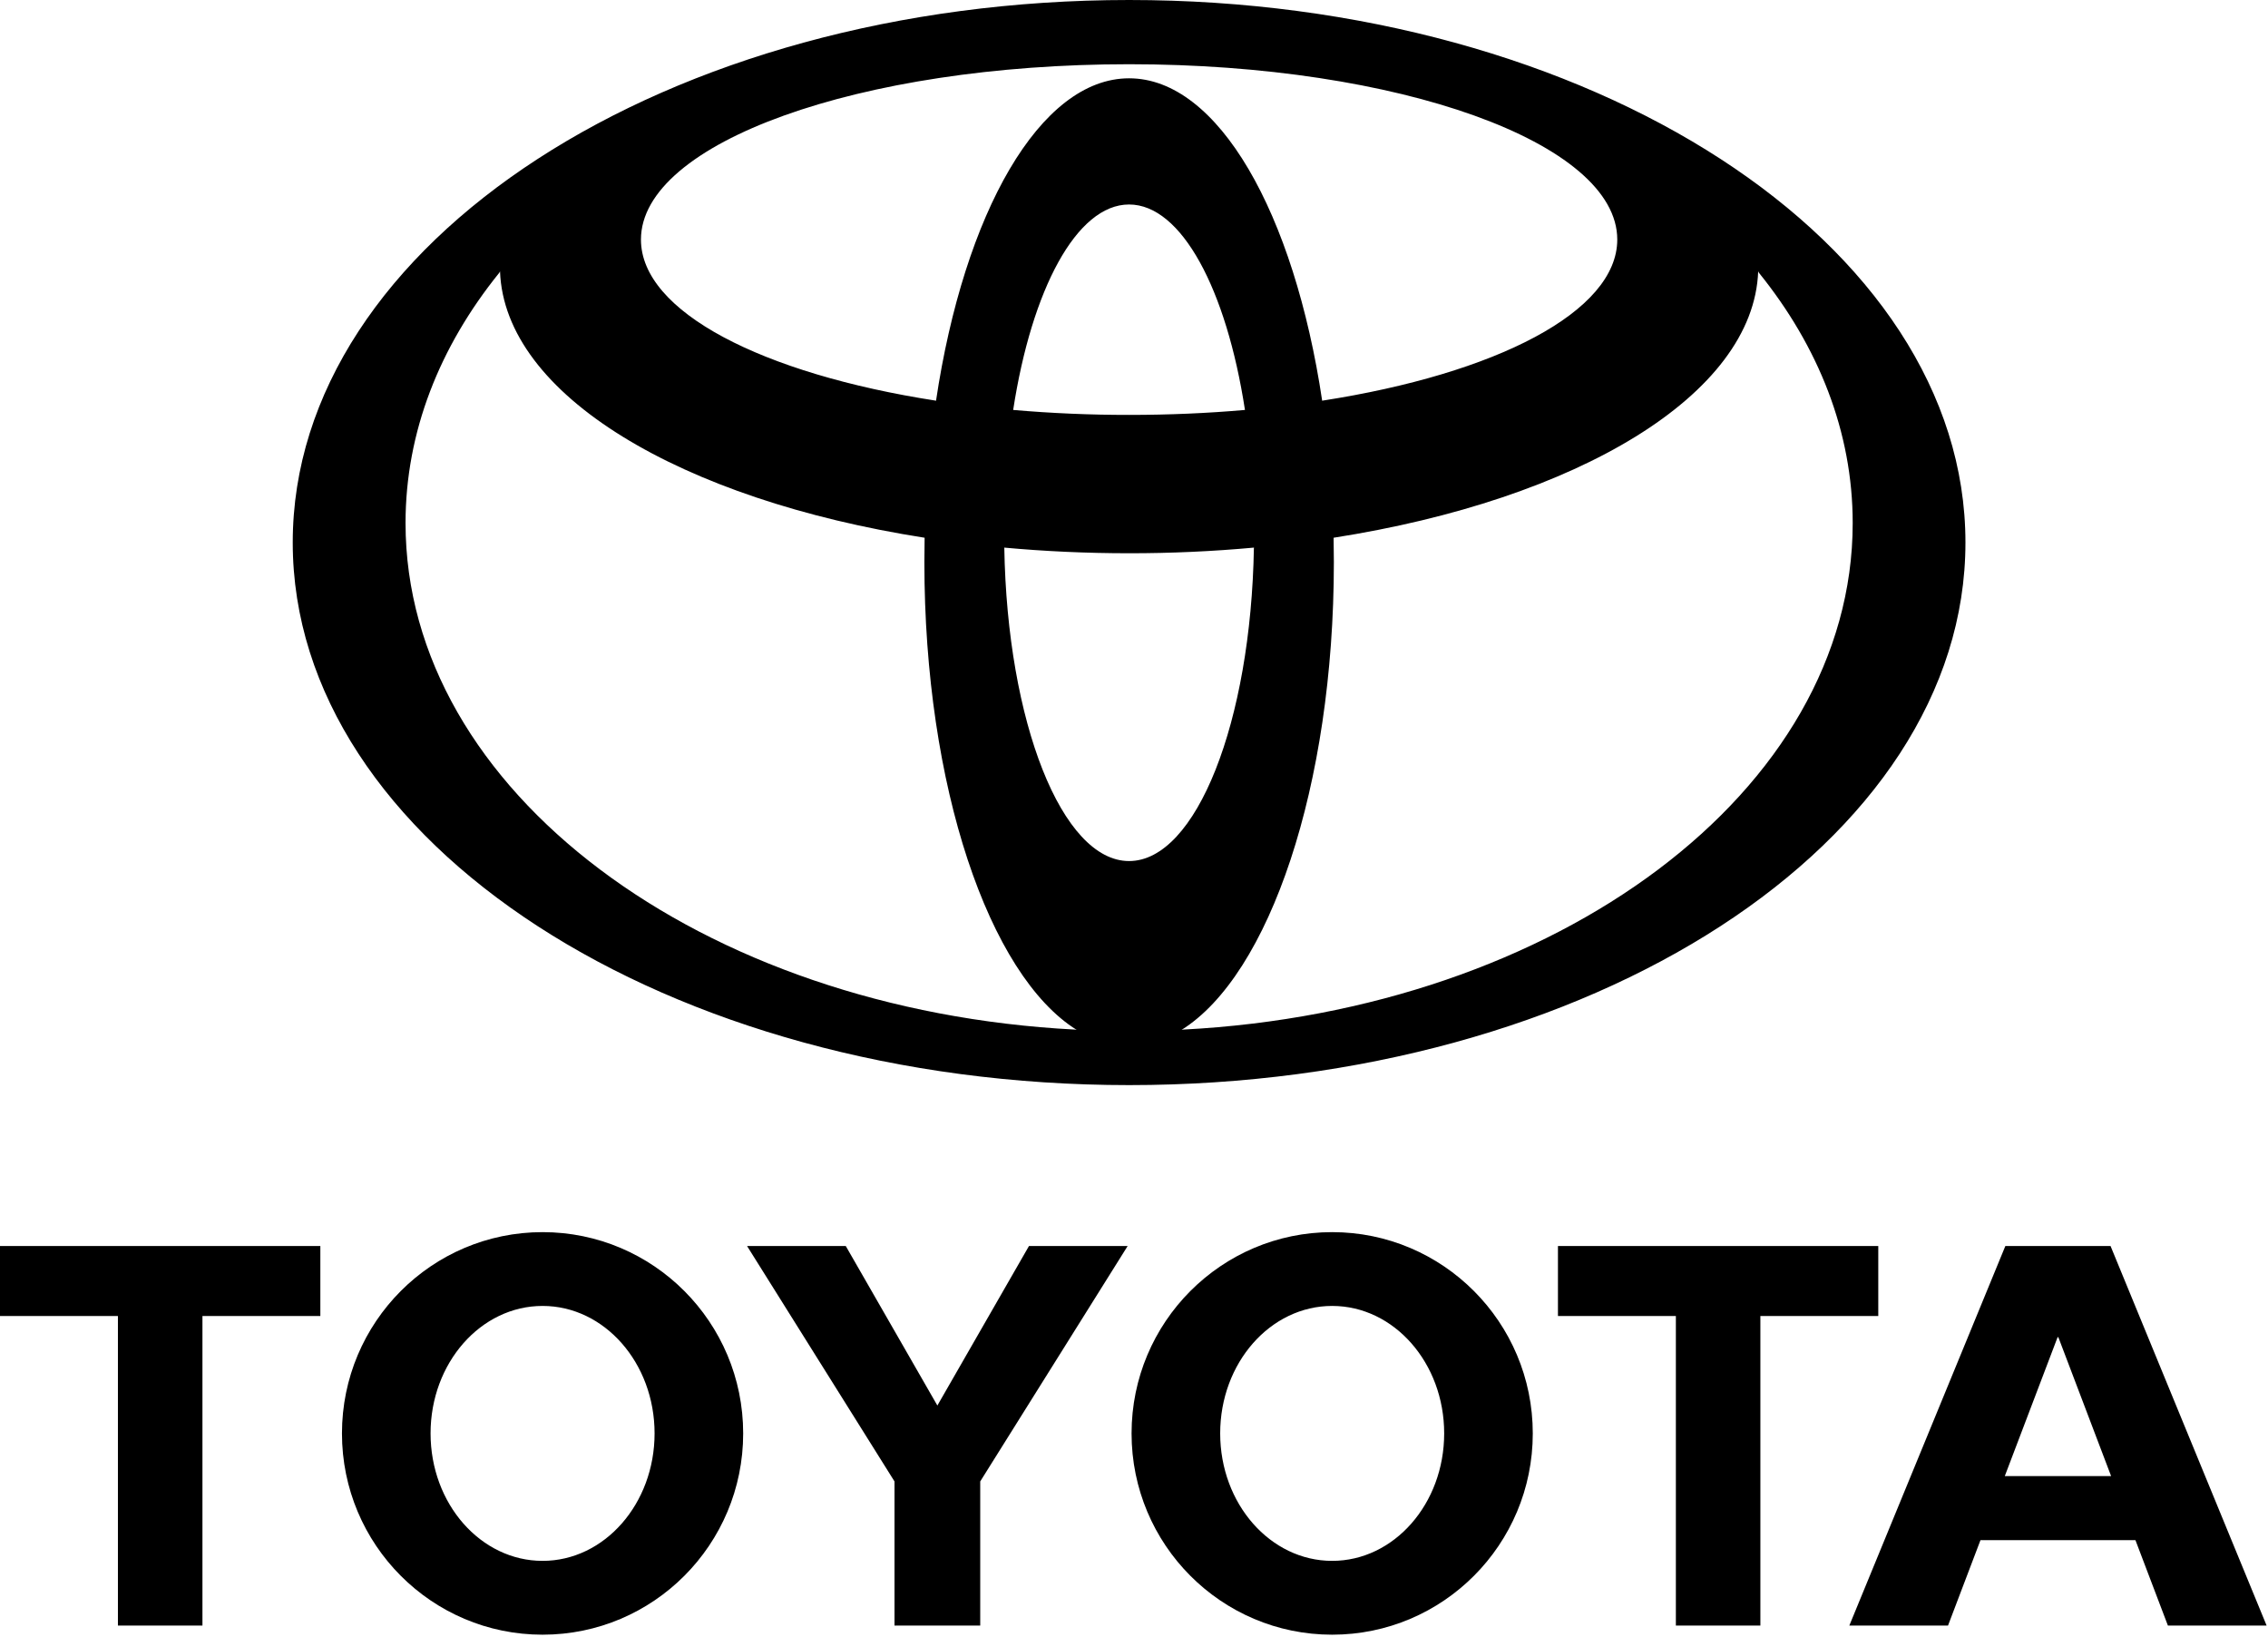
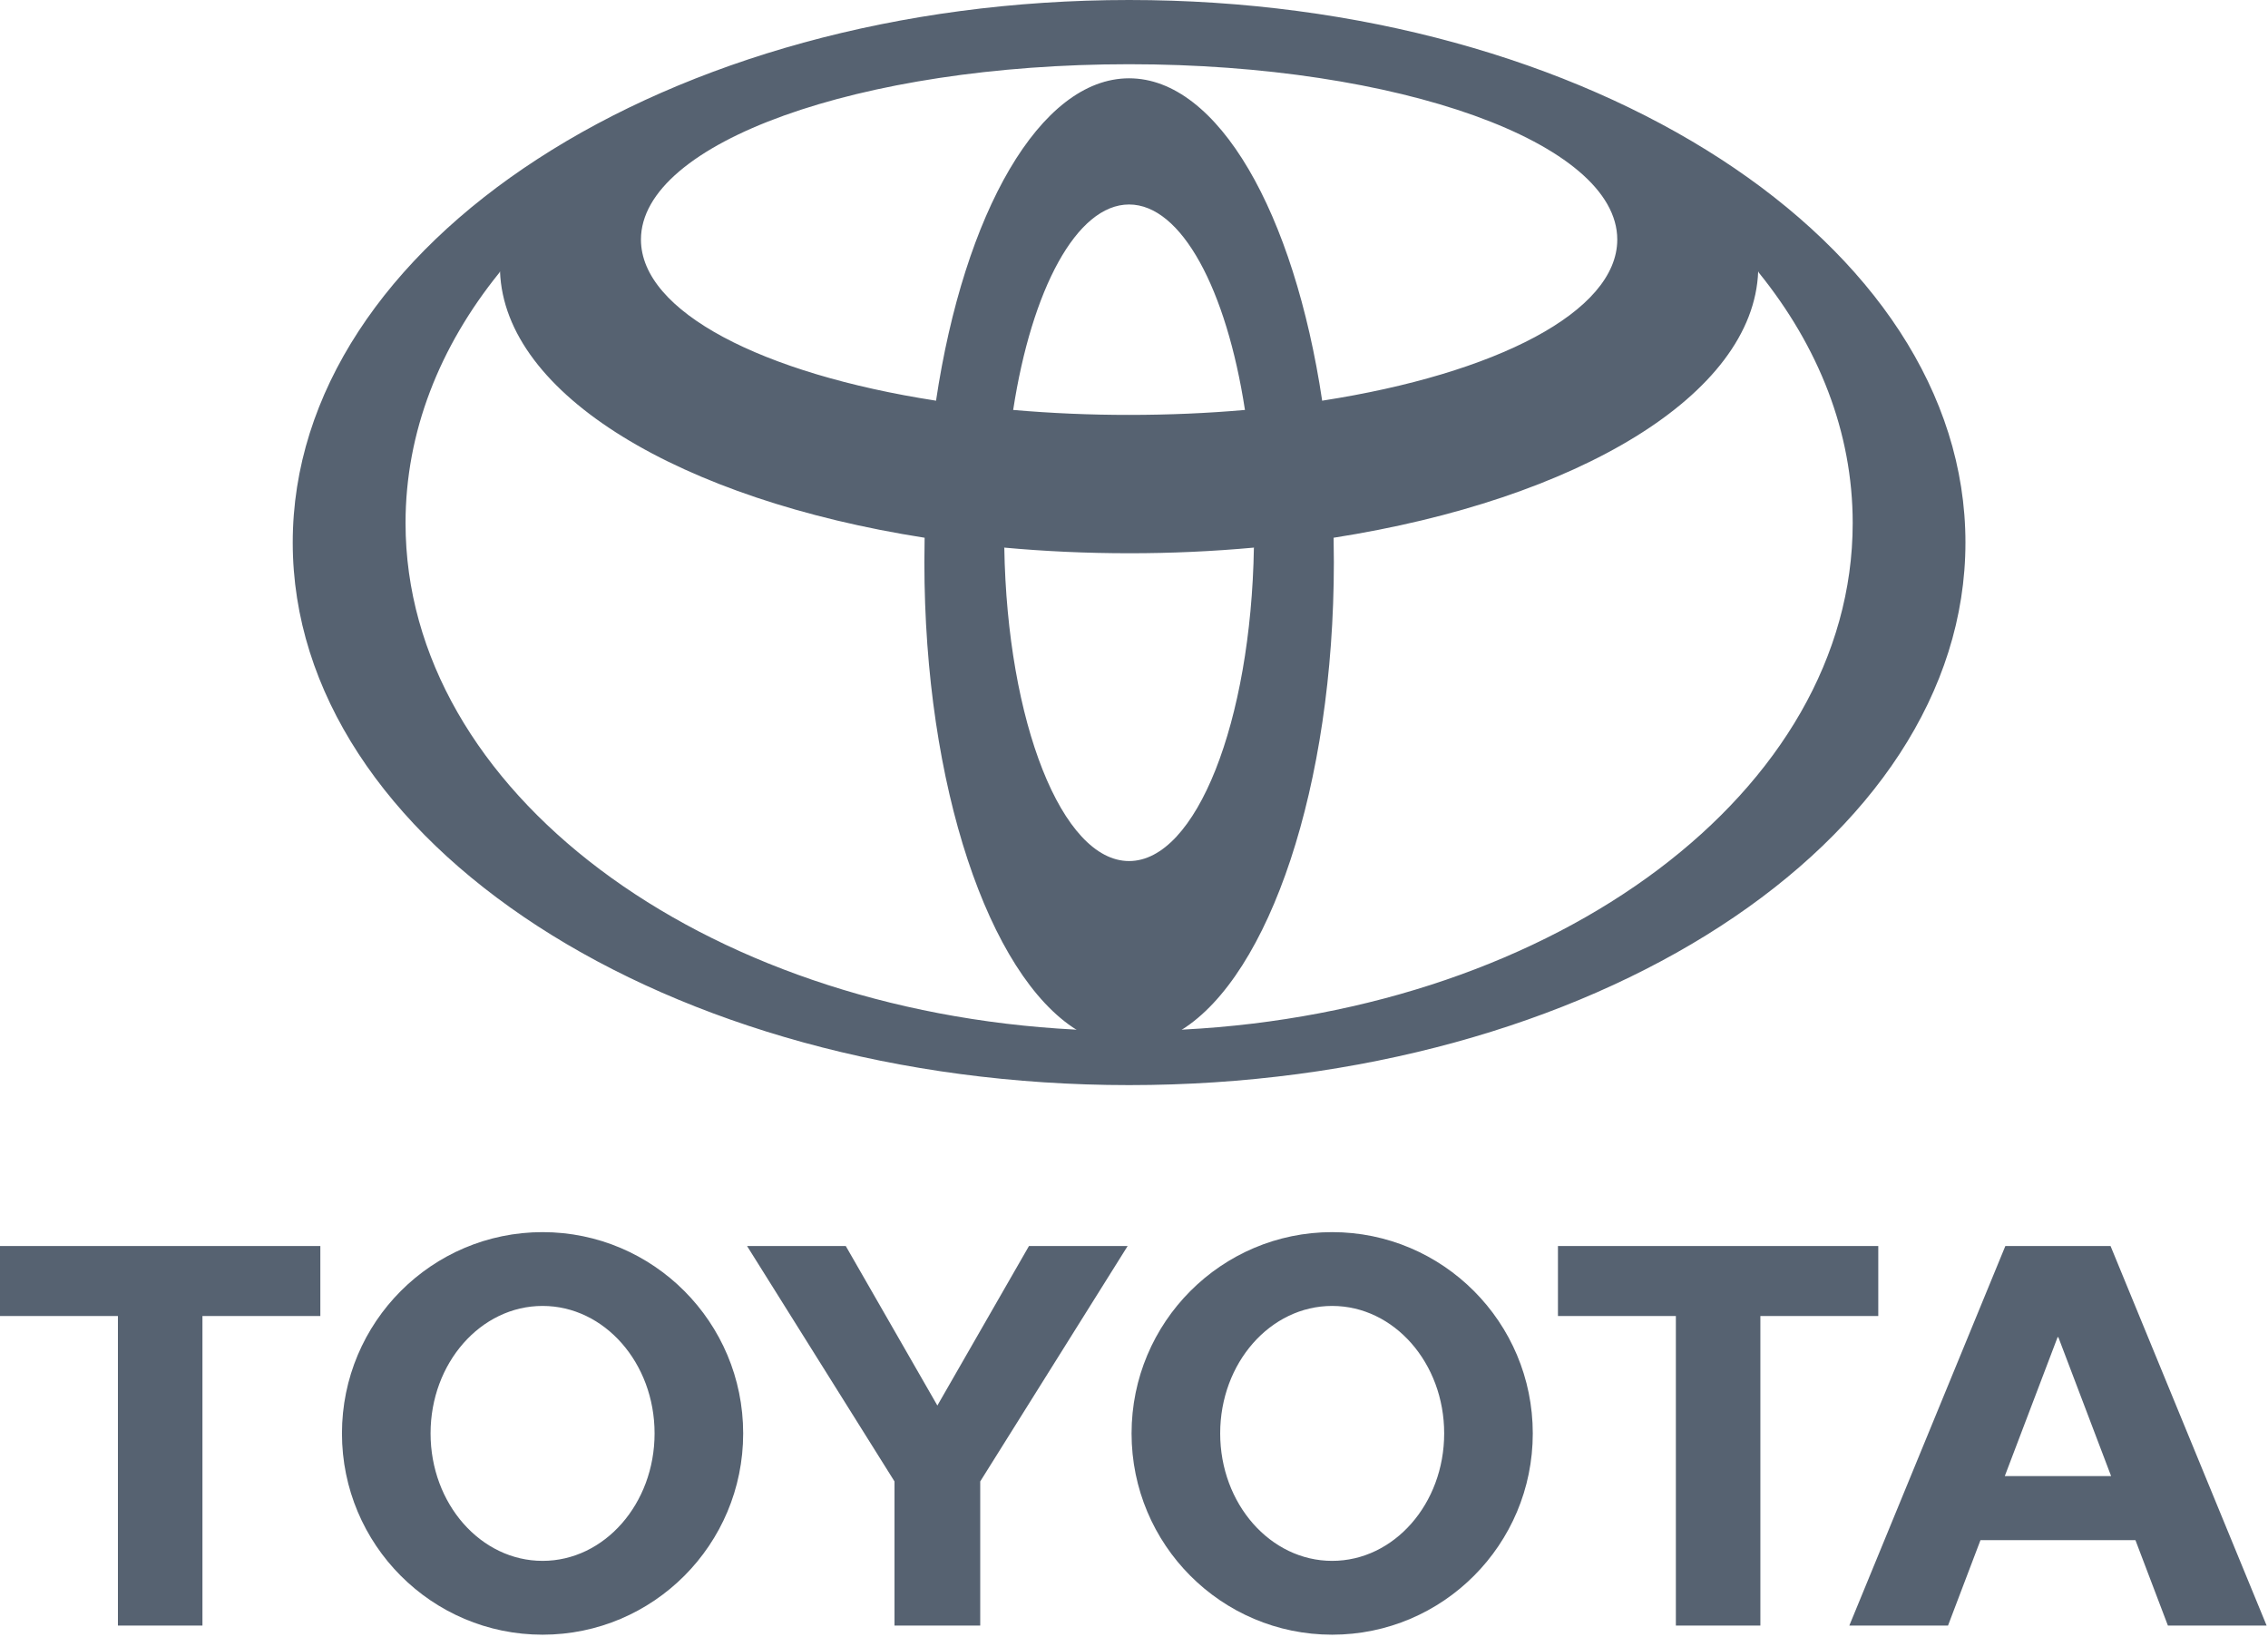
<svg xmlns="http://www.w3.org/2000/svg" id="toyota" viewBox="0 0 122 88" width="122" height="88" fill="none">
-   <path fill-rule="evenodd" d="M57.917 55.386c-4.718-2.942-8.193-13.095-8.193-25.157l.013-1.315.006.006c-13.122-2.053-22.603-7.678-22.846-14.329l-.039.077c-3.211 3.972-5.043 8.565-5.043 13.459 0 14.4 15.878 26.2 36.018 27.243l.085.016h0zM15.747 29.177C15.747 13.064 35.889 0 60.736 0s44.989 13.064 44.989 29.177-20.142 29.178-44.989 29.178S15.747 45.29 15.747 29.177h0zM60.736 4.211c4.797 0 8.877 7.244 10.388 17.351l.006-.015c9.332-1.446 15.866-4.782 15.866-8.664 0-5.21-11.758-9.429-26.259-9.429s-26.259 4.219-26.259 9.429c0 3.882 6.533 7.218 15.865 8.664l.006.015C51.86 11.455 55.941 4.211 60.736 4.211h0zM63.64 55.37c20.14-1.043 36.02-12.843 36.02-27.243 0-4.893-1.835-9.486-5.045-13.459l-.039-.077c-.243 6.651-9.721 12.276-22.845 14.329l.006-.006.014 1.315c0 12.063-3.478 22.215-8.193 25.157l.083-.016zm-2.904-33.057c2.149 0 4.238-.091 6.237-.267l-.004.003c-.995-6.479-3.411-11.052-6.234-11.052s-5.239 4.573-6.235 11.052l-.004-.003a71.58 71.58 0 0 0 6.237.267h.002 0zm0 23.993c3.611 0 6.557-7.481 6.714-16.865l.019.007a73.47 73.47 0 0 1-6.733.305c-2.307 0-4.556-.105-6.733-.305l.02-.007c.155 9.383 3.1 16.865 6.712 16.865h0zm.133 30.78c0-5.978 4.832-10.824 10.79-10.824s10.792 4.846 10.792 10.825-4.831 10.824-10.792 10.824-10.79-4.846-10.79-10.824zm10.79 6.855c3.328 0 6.026-3.069 6.026-6.855s-2.698-6.855-6.026-6.855-6.023 3.07-6.023 6.855 2.697 6.855 6.023 6.855zm23.035 3.478h-4.546V70.772h.015-6.358v-3.764h17.231v3.764h-6.327-.015v16.647zm11.842-4.592l-.004.004-1.744 4.588h-5.309l8.393-20.411h2.831 2.827l8.395 20.411h-5.31l-1.744-4.588-.005-.004h-4.163-4.167zm4.167-3.445h2.86l-.002.001-2.839-7.471h-.04l-2.841 7.471-.001-.001h2.862.001 0zm-99.813 8.037H6.343V70.772h.016H0v-3.764h17.232v3.764h-6.326-.016v16.647h0zm7.505-10.333c0-5.978 4.832-10.824 10.791-10.824s10.791 4.846 10.791 10.825-4.831 10.824-10.791 10.824-10.791-4.846-10.791-10.824zm10.791 6.855c3.327 0 6.025-3.069 6.025-6.855s-2.698-6.855-6.025-6.855-6.025 3.07-6.025 6.855 2.698 6.855 6.025 6.855zm21.237 3.478h2.305v-7.655-.095l7.931-12.661h-5.308l-4.928 8.579-4.928-8.579h-5.31l7.932 12.661v.095 7.655h2.305z" fill="currentColor" />
+   <path fill-rule="evenodd" d="M57.917 55.386c-4.718-2.942-8.193-13.095-8.193-25.157l.013-1.315.006.006c-13.122-2.053-22.603-7.678-22.846-14.329l-.039.077c-3.211 3.972-5.043 8.565-5.043 13.459 0 14.4 15.878 26.2 36.018 27.243l.085.016h0zM15.747 29.177C15.747 13.064 35.889 0 60.736 0s44.989 13.064 44.989 29.177-20.142 29.178-44.989 29.178S15.747 45.29 15.747 29.177h0zM60.736 4.211c4.797 0 8.877 7.244 10.388 17.351l.006-.015c9.332-1.446 15.866-4.782 15.866-8.664 0-5.21-11.758-9.429-26.259-9.429s-26.259 4.219-26.259 9.429c0 3.882 6.533 7.218 15.865 8.664l.006.015C51.86 11.455 55.941 4.211 60.736 4.211h0zM63.64 55.37c20.14-1.043 36.02-12.843 36.02-27.243 0-4.893-1.835-9.486-5.045-13.459l-.039-.077c-.243 6.651-9.721 12.276-22.845 14.329l.006-.006.014 1.315c0 12.063-3.478 22.215-8.193 25.157l.083-.016zm-2.904-33.057c2.149 0 4.238-.091 6.237-.267l-.004.003c-.995-6.479-3.411-11.052-6.234-11.052s-5.239 4.573-6.235 11.052l-.004-.003a71.58 71.58 0 0 0 6.237.267h.002 0zm0 23.993c3.611 0 6.557-7.481 6.714-16.865l.019.007a73.47 73.47 0 0 1-6.733.305c-2.307 0-4.556-.105-6.733-.305l.02-.007c.155 9.383 3.1 16.865 6.712 16.865h0zm.133 30.78c0-5.978 4.832-10.824 10.79-10.824s10.792 4.846 10.792 10.825-4.831 10.824-10.792 10.824-10.79-4.846-10.79-10.824zm10.79 6.855c3.328 0 6.026-3.069 6.026-6.855s-2.698-6.855-6.026-6.855-6.023 3.07-6.023 6.855 2.697 6.855 6.023 6.855zm23.035 3.478h-4.546V70.772h.015-6.358v-3.764h17.231v3.764h-6.327-.015v16.647zm11.842-4.592l-.004.004-1.744 4.588h-5.309l8.393-20.411h2.831 2.827l8.395 20.411h-5.31l-1.744-4.588-.005-.004h-4.163-4.167zm4.167-3.445h2.86l-.002.001-2.839-7.471h-.04l-2.841 7.471-.001-.001h2.862.001 0zm-99.813 8.037H6.343V70.772h.016H0v-3.764h17.232v3.764h-6.326-.016v16.647h0zm7.505-10.333c0-5.978 4.832-10.824 10.791-10.824s10.791 4.846 10.791 10.825-4.831 10.824-10.791 10.824-10.791-4.846-10.791-10.824zm10.791 6.855c3.327 0 6.025-3.069 6.025-6.855s-2.698-6.855-6.025-6.855-6.025 3.07-6.025 6.855 2.698 6.855 6.025 6.855zm21.237 3.478h2.305v-7.655-.095l7.931-12.661h-5.308l-4.928 8.579-4.928-8.579h-5.31l7.932 12.661v.095 7.655h2.305z" fill="#566271" />
</svg>
